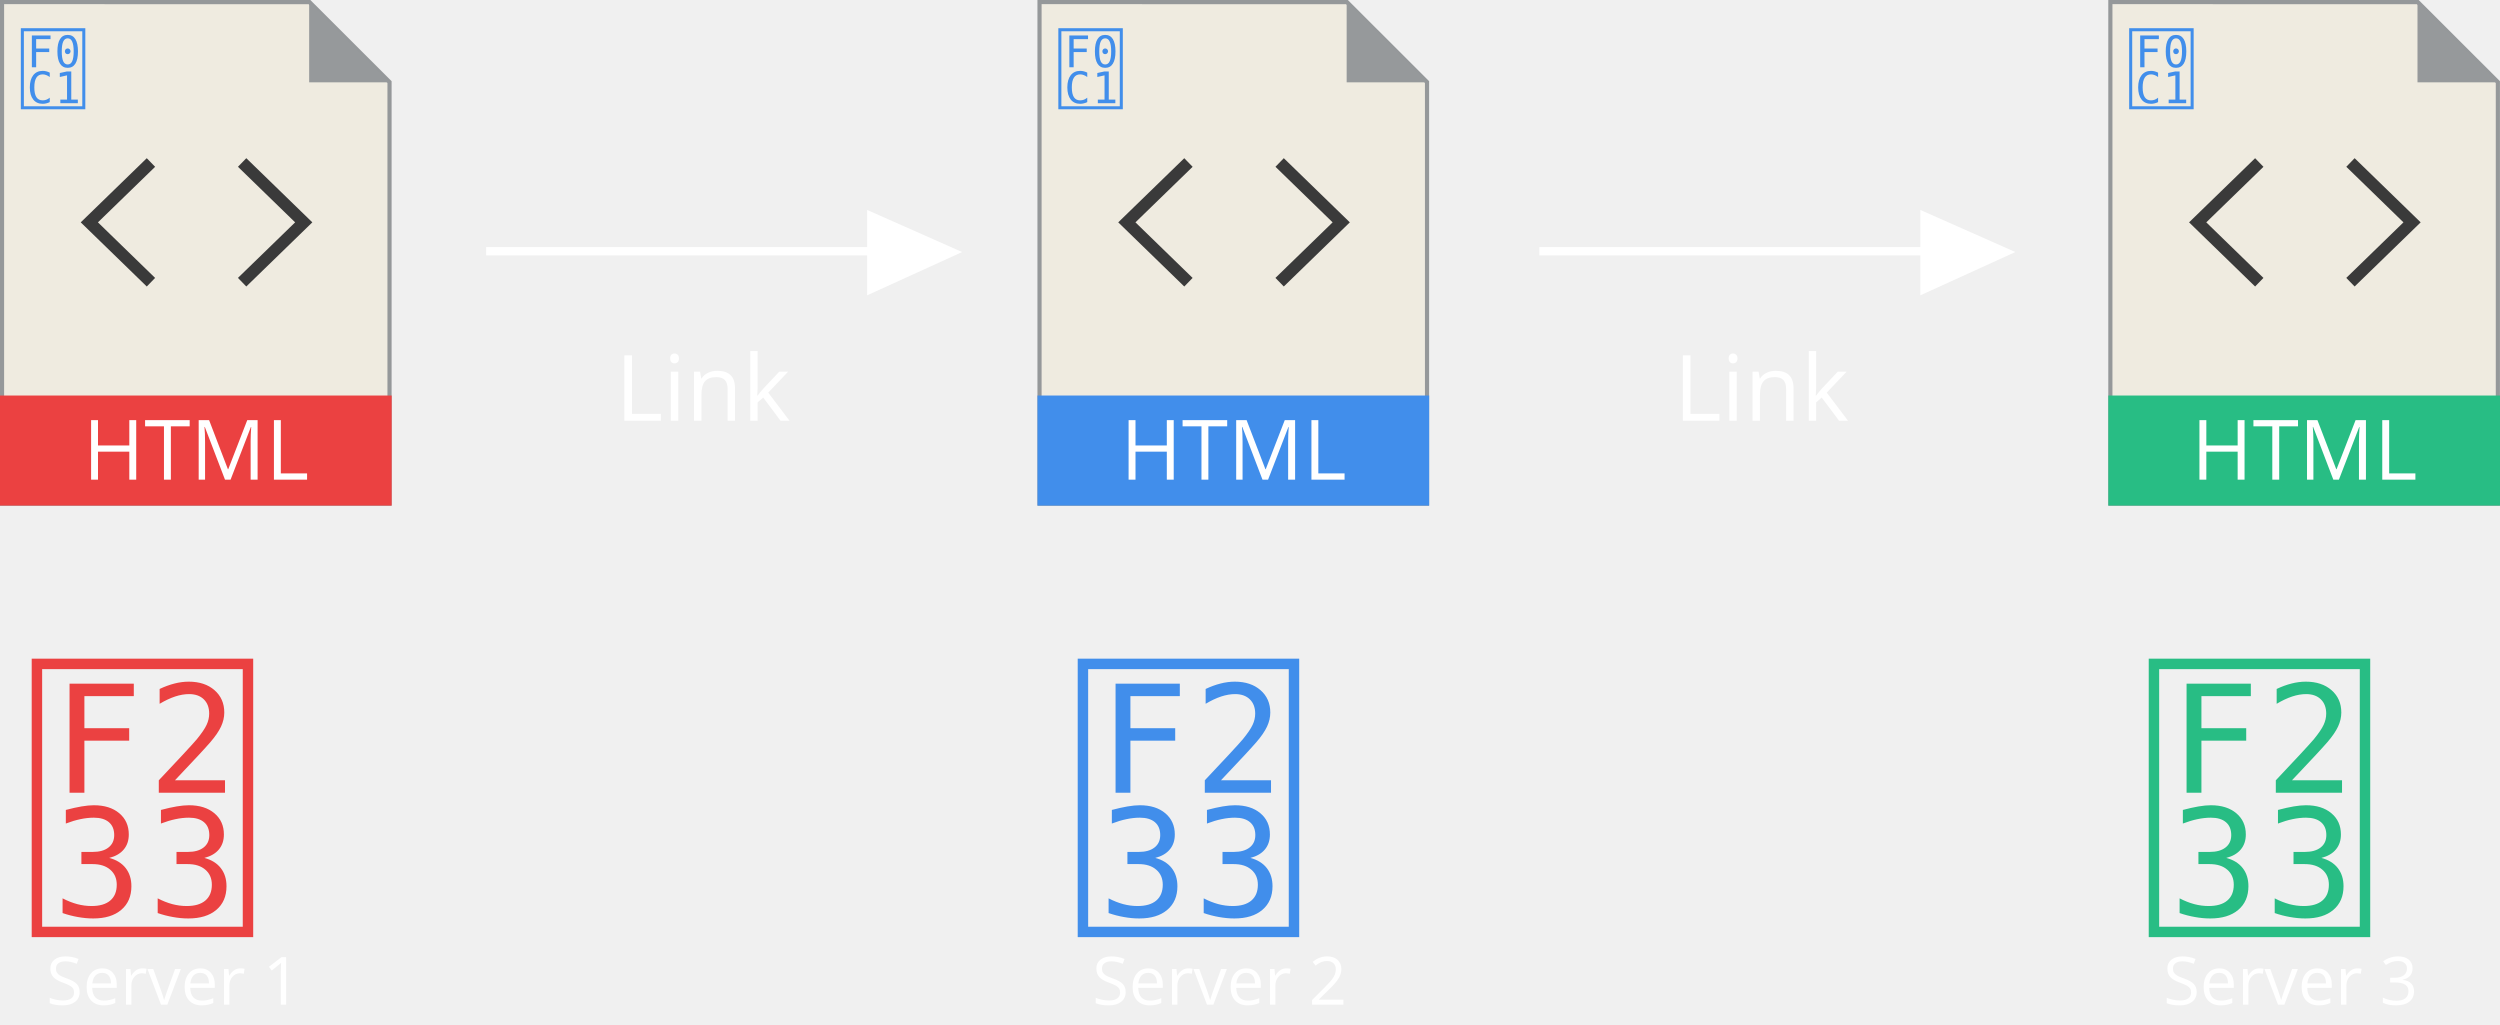
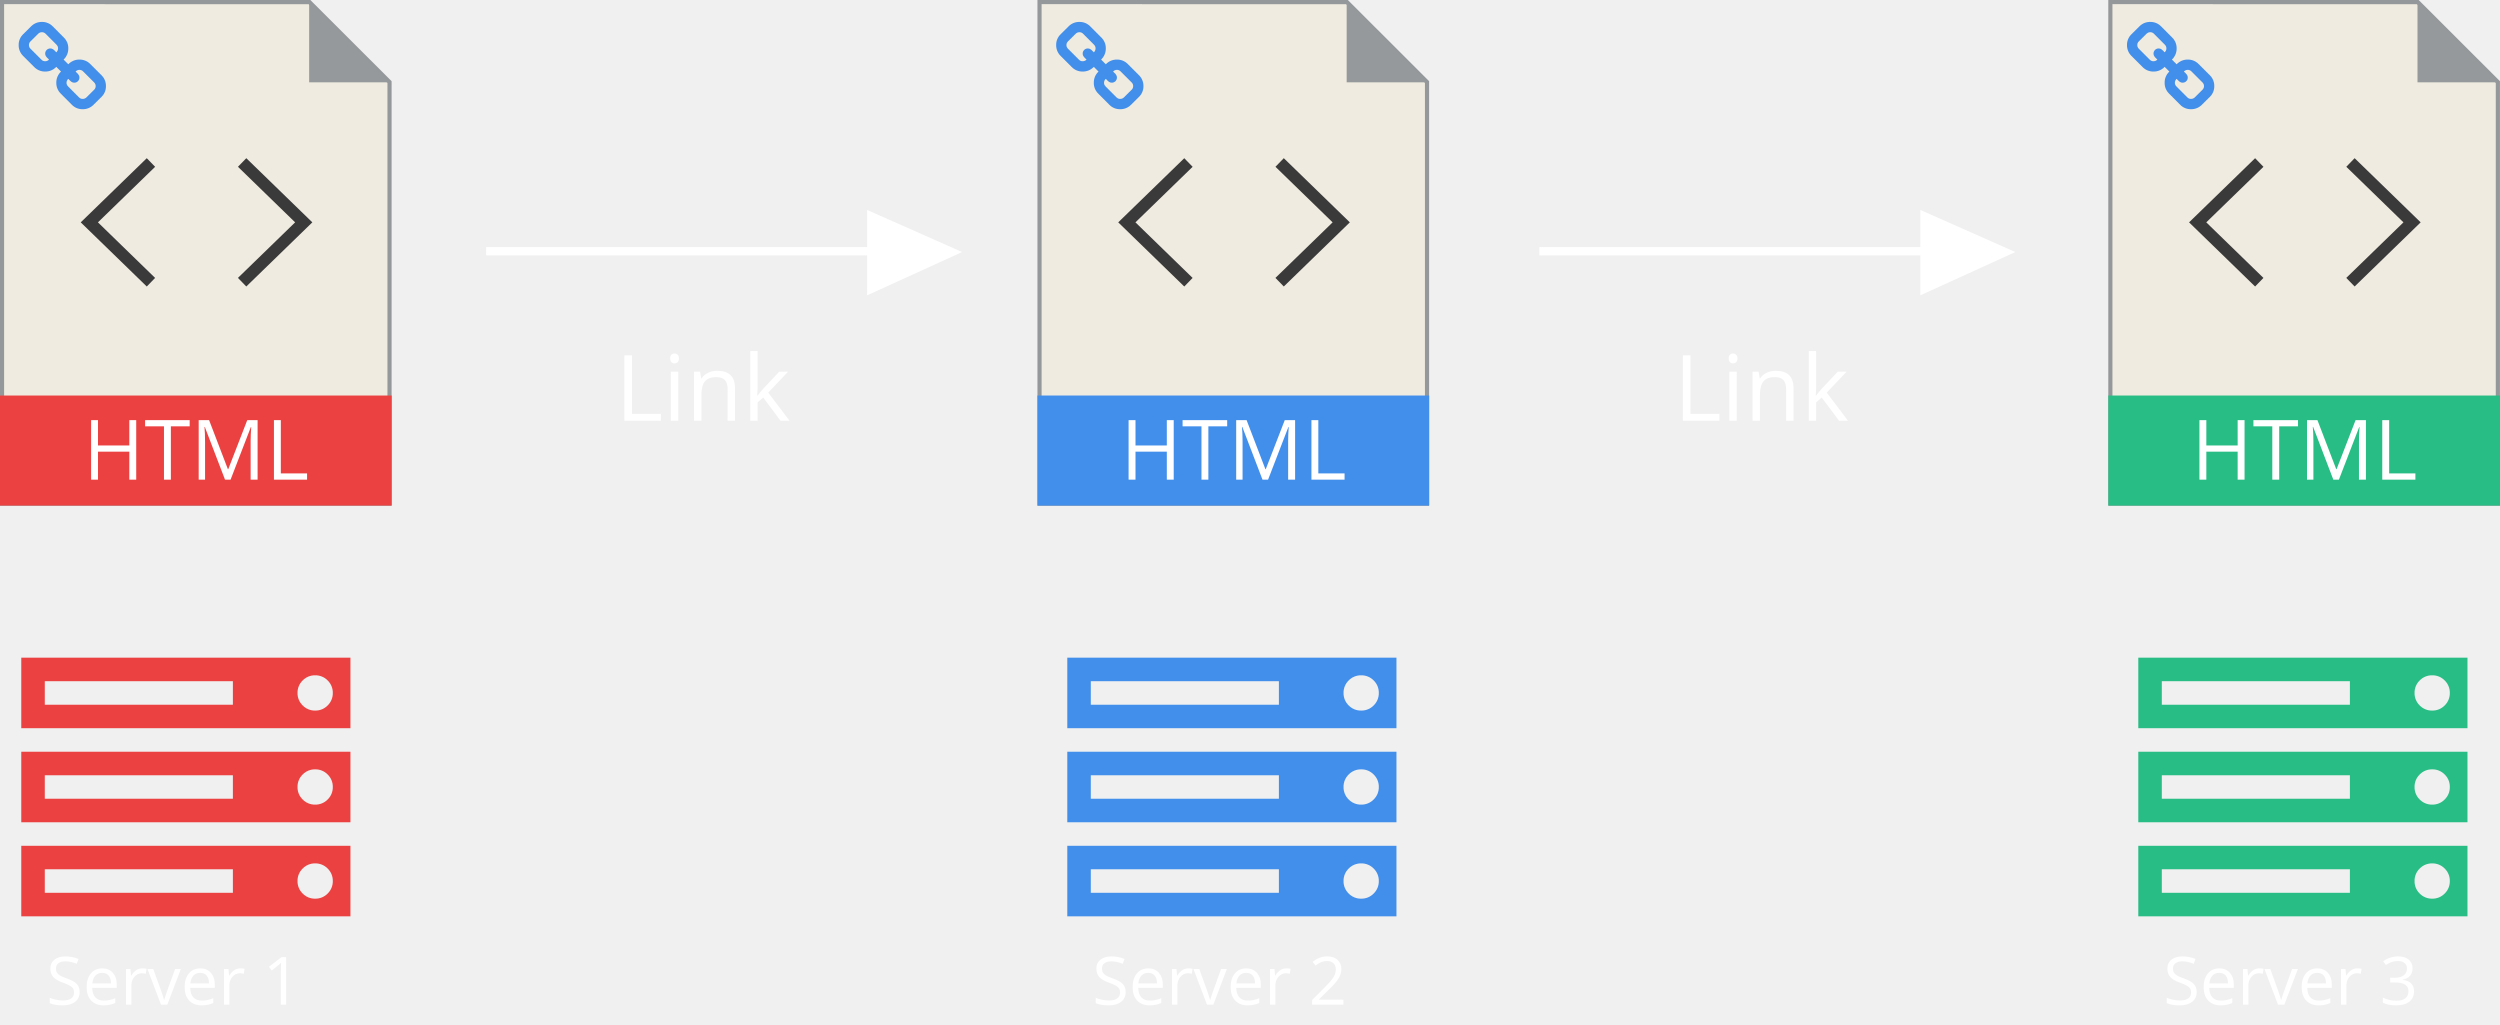
<svg xmlns="http://www.w3.org/2000/svg" viewBox="5970 1164 600 246">
  <defs>
-     <style>.a{clip-path:url(#b);}.b,.g,.l,.m{fill:#fff;}.b{font-size:22px;}.b,.g,.m{font-family:OpenSans-Regular, Open Sans;}.c{fill:#efebe0;stroke:#95989a;}.d{fill:#96999b;}.e{fill:#3a3a3a;}.f,.n{fill:#eb4141;}.g{font-size:20px;}.h,.i,.o{fill:#418eeb;}.h{font-size:23px;}.h,.n,.o,.p{font-family:FontAwesome;}.j,.p{fill:#28bd84;}.k{fill:none;stroke:#fff;stroke-width:2px;}.m{font-size:16px;}.n,.o,.p{font-size:79px;}.q{fill:rgba(255,255,255,0);}</style>
+     <style>.a{clip-path:url(#b);}.b,.g,.k,.l{fill:#fff;}.b{font-size:22px;}.b,.g,.l{font-family:OpenSans-Regular, Open Sans;}.c{fill:#efebe0;stroke:#95989a;}.d{fill:#96999b;}.e{fill:#3a3a3a;}.f{fill:#eb4141;}.g{font-size:20px;}.h{fill:#418eeb;}.i{fill:#28bd84;}.j{fill:none;stroke:#fff;stroke-width:2px;}.l{font-size:16px;}.m{fill:rgba(255,255,255,0);}</style>
    <clipPath id="b">
      <rect x="5970" y="1164" width="600" height="246" />
    </clipPath>
  </defs>
  <g id="a" class="a">
-     <rect class="q" x="5970" y="1164" width="600" height="246" />
+     <rect class="m" x="5970" y="1164" width="600" height="246" />
    <text class="b" transform="translate(6138.704 1264.977)">
      <tspan x="-21.017" y="0">Link</tspan>
    </text>
    <text class="b" transform="translate(6392.747 1264.977)">
      <tspan x="-21.017" y="0">Link</tspan>
    </text>
    <g transform="translate(5970 1164.5)">
      <path class="c" d="M12072.025,6428.36v120.381h93V6447.552l-19.213-19.191Z" transform="translate(-12071.538 -6428.36)" />
      <path class="d" d="M12150.171,6428.361v19.257h19.189Z" transform="translate(-12075.973 -6428.361)" />
      <g transform="translate(19.376 37.469)">
        <g transform="translate(0)">
          <path class="e" d="M95.75,2.063,93.745,0,77.895,15.395l15.85,15.4,2-2.064L82.025,15.395Z" transform="translate(-77.895)" />
        </g>
      </g>
      <g transform="translate(74.96 68.259) rotate(180)">
        <path class="e" d="M17.855,2.063,15.85,0,0,15.395l15.85,15.4,2-2.064L4.13,15.395Z" />
      </g>
      <rect class="f" width="94" height="26.411" transform="translate(0 94.427)" />
      <text class="g" transform="translate(47.024 114.613)">
        <tspan x="-27.129" y="0">HTML</tspan>
      </text>
-       <text class="h" transform="translate(4.273 24.273)">
-         <tspan x="0" y="0"></tspan>
-       </text>
+       <path class="h" d="M18.688-4.107a1.188,1.188,0,0,0-.359-.873l-2.67-2.67a1.188,1.188,0,0,0-.873-.359,1.222,1.222,0,0,0-.924.411l.244.237q.205.2.276.276a3.056,3.056,0,0,1,.193.244,1.032,1.032,0,0,1,.167.327,1.306,1.306,0,0,1,.045.353,1.188,1.188,0,0,1-.359.873,1.188,1.188,0,0,1-.873.359,1.306,1.306,0,0,1-.353-.045,1.032,1.032,0,0,1-.327-.167,3.056,3.056,0,0,1-.244-.193q-.077-.071-.276-.276l-.237-.244a1.245,1.245,0,0,0-.424.937,1.188,1.188,0,0,0,.359.873L14.7-1.386a1.183,1.183,0,0,0,.873.347,1.236,1.236,0,0,0,.873-.334l1.887-1.874A1.173,1.173,0,0,0,18.688-4.107ZM9.665-13.156a1.188,1.188,0,0,0-.359-.873L6.661-16.685a1.188,1.188,0,0,0-.873-.359,1.24,1.24,0,0,0-.873.347L3.029-14.824a1.173,1.173,0,0,0-.359.86,1.188,1.188,0,0,0,.359.873l2.67,2.67a1.183,1.183,0,0,0,.873.347,1.24,1.24,0,0,0,.924-.4l-.244-.237q-.205-.2-.276-.276a3.056,3.056,0,0,1-.193-.244,1.032,1.032,0,0,1-.167-.327,1.306,1.306,0,0,1-.045-.353,1.188,1.188,0,0,1,.359-.873,1.188,1.188,0,0,1,.873-.359,1.306,1.306,0,0,1,.353.045,1.032,1.032,0,0,1,.327.167,3.056,3.056,0,0,1,.244.193q.077.071.276.276l.237.244A1.245,1.245,0,0,0,9.665-13.156Zm10.409,6.43a3.565,3.565,0,0,1,1.078,2.618A3.5,3.5,0,0,1,20.061-1.5L18.174.372a3.544,3.544,0,0,1-2.605,1.065A3.517,3.517,0,0,1,12.95.347L10.306-2.31A3.544,3.544,0,0,1,9.241-4.916,3.61,3.61,0,0,1,10.371-7.6L9.241-8.728A3.6,3.6,0,0,1,6.571-7.6,3.565,3.565,0,0,1,3.953-8.676l-2.67-2.67A3.565,3.565,0,0,1,.205-13.964,3.5,3.5,0,0,1,1.3-16.57l1.887-1.874a3.544,3.544,0,0,1,2.605-1.065,3.517,3.517,0,0,1,2.618,1.091l2.644,2.657a3.544,3.544,0,0,1,1.065,2.605,3.61,3.61,0,0,1-1.129,2.682l1.129,1.129a3.6,3.6,0,0,1,2.67-1.129A3.565,3.565,0,0,1,17.4-9.4Z" transform="translate(4.273 24.273)" />
    </g>
    <g transform="translate(6219 1164.5)">
+       <path class="c" d="M12072.025,6428.36v120.381h93V6447.552l-19.213-19.191Z" transform="translate(-12071.538 -6428.36)" />
+       <path class="d" d="M12150.171,6428.361v19.257h19.189Z" transform="translate(-12075.973 -6428.361)" />
+       <g transform="translate(19.376 37.469)">
+         <g transform="translate(0)">
+           <path class="e" d="M95.75,2.063,93.745,0,77.895,15.395l15.85,15.4,2-2.064L82.025,15.395Z" transform="translate(-77.895)" />
+         </g>
+       </g>
+       <g transform="translate(74.96 68.259) rotate(180)">
+         <path class="e" d="M17.855,2.063,15.85,0,0,15.395l15.85,15.4,2-2.064L4.13,15.395Z" />
+       </g>
+       <rect class="h" width="94" height="26.411" transform="translate(0 94.427)" />
+       <text class="g" transform="translate(47.024 114.613)">
+         <tspan x="-27.129" y="0">HTML</tspan>
+       </text>
+       <path class="h" d="M18.688-4.107a1.188,1.188,0,0,0-.359-.873l-2.67-2.67a1.188,1.188,0,0,0-.873-.359,1.222,1.222,0,0,0-.924.411l.244.237q.205.2.276.276a3.056,3.056,0,0,1,.193.244,1.032,1.032,0,0,1,.167.327,1.306,1.306,0,0,1,.045.353,1.188,1.188,0,0,1-.359.873,1.188,1.188,0,0,1-.873.359,1.306,1.306,0,0,1-.353-.045,1.032,1.032,0,0,1-.327-.167,3.056,3.056,0,0,1-.244-.193q-.077-.071-.276-.276l-.237-.244a1.245,1.245,0,0,0-.424.937,1.188,1.188,0,0,0,.359.873L14.7-1.386a1.183,1.183,0,0,0,.873.347,1.236,1.236,0,0,0,.873-.334l1.887-1.874A1.173,1.173,0,0,0,18.688-4.107ZM9.665-13.156a1.188,1.188,0,0,0-.359-.873L6.661-16.685a1.188,1.188,0,0,0-.873-.359,1.24,1.24,0,0,0-.873.347L3.029-14.824a1.173,1.173,0,0,0-.359.86,1.188,1.188,0,0,0,.359.873l2.67,2.67a1.183,1.183,0,0,0,.873.347,1.24,1.24,0,0,0,.924-.4l-.244-.237q-.205-.2-.276-.276a3.056,3.056,0,0,1-.193-.244,1.032,1.032,0,0,1-.167-.327,1.306,1.306,0,0,1-.045-.353,1.188,1.188,0,0,1,.359-.873,1.188,1.188,0,0,1,.873-.359,1.306,1.306,0,0,1,.353.045,1.032,1.032,0,0,1,.327.167,3.056,3.056,0,0,1,.244.193q.077.071.276.276l.237.244A1.245,1.245,0,0,0,9.665-13.156Zm10.409,6.43a3.565,3.565,0,0,1,1.078,2.618A3.5,3.5,0,0,1,20.061-1.5L18.174.372a3.544,3.544,0,0,1-2.605,1.065A3.517,3.517,0,0,1,12.95.347L10.306-2.31A3.544,3.544,0,0,1,9.241-4.916,3.61,3.61,0,0,1,10.371-7.6L9.241-8.728A3.6,3.6,0,0,1,6.571-7.6,3.565,3.565,0,0,1,3.953-8.676l-2.67-2.67A3.565,3.565,0,0,1,.205-13.964,3.5,3.5,0,0,1,1.3-16.57l1.887-1.874a3.544,3.544,0,0,1,2.605-1.065,3.517,3.517,0,0,1,2.618,1.091l2.644,2.657a3.544,3.544,0,0,1,1.065,2.605,3.61,3.61,0,0,1-1.129,2.682l1.129,1.129a3.6,3.6,0,0,1,2.67-1.129A3.565,3.565,0,0,1,17.4-9.4Z" transform="translate(4.273 24.273)" />
+     </g>
+     <g transform="translate(6476 1164.5)">
      <path class="c" d="M12072.025,6428.36v120.381h93V6447.552l-19.213-19.191Z" transform="translate(-12071.538 -6428.36)" />
      <path class="d" d="M12150.171,6428.361v19.257h19.189Z" transform="translate(-12075.973 -6428.361)" />
      <g transform="translate(19.376 37.469)">
        <g transform="translate(0)">
          <path class="e" d="M95.75,2.063,93.745,0,77.895,15.395l15.85,15.4,2-2.064L82.025,15.395Z" transform="translate(-77.895)" />
        </g>
      </g>
      <g transform="translate(74.96 68.259) rotate(180)">
        <path class="e" d="M17.855,2.063,15.85,0,0,15.395l15.85,15.4,2-2.064L4.13,15.395Z" />
      </g>
      <rect class="i" width="94" height="26.411" transform="translate(0 94.427)" />
      <text class="g" transform="translate(47.024 114.613)">
        <tspan x="-27.129" y="0">HTML</tspan>
      </text>
-       <text class="h" transform="translate(4.273 24.273)">
-         <tspan x="0" y="0"></tspan>
-       </text>
+       <path class="h" d="M18.688-4.107a1.188,1.188,0,0,0-.359-.873l-2.67-2.67a1.188,1.188,0,0,0-.873-.359,1.222,1.222,0,0,0-.924.411l.244.237q.205.2.276.276a3.056,3.056,0,0,1,.193.244,1.032,1.032,0,0,1,.167.327,1.306,1.306,0,0,1,.045.353,1.188,1.188,0,0,1-.359.873,1.188,1.188,0,0,1-.873.359,1.306,1.306,0,0,1-.353-.045,1.032,1.032,0,0,1-.327-.167,3.056,3.056,0,0,1-.244-.193q-.077-.071-.276-.276l-.237-.244a1.245,1.245,0,0,0-.424.937,1.188,1.188,0,0,0,.359.873L14.7-1.386a1.183,1.183,0,0,0,.873.347,1.236,1.236,0,0,0,.873-.334l1.887-1.874A1.173,1.173,0,0,0,18.688-4.107ZM9.665-13.156a1.188,1.188,0,0,0-.359-.873L6.661-16.685a1.188,1.188,0,0,0-.873-.359,1.24,1.24,0,0,0-.873.347L3.029-14.824a1.173,1.173,0,0,0-.359.86,1.188,1.188,0,0,0,.359.873l2.67,2.67a1.183,1.183,0,0,0,.873.347,1.24,1.24,0,0,0,.924-.4l-.244-.237q-.205-.2-.276-.276a3.056,3.056,0,0,1-.193-.244,1.032,1.032,0,0,1-.167-.327,1.306,1.306,0,0,1-.045-.353,1.188,1.188,0,0,1,.359-.873,1.188,1.188,0,0,1,.873-.359,1.306,1.306,0,0,1,.353.045,1.032,1.032,0,0,1,.327.167,3.056,3.056,0,0,1,.244.193q.077.071.276.276l.237.244A1.245,1.245,0,0,0,9.665-13.156Zm10.409,6.43a3.565,3.565,0,0,1,1.078,2.618A3.5,3.5,0,0,1,20.061-1.5L18.174.372a3.544,3.544,0,0,1-2.605,1.065A3.517,3.517,0,0,1,12.95.347L10.306-2.31A3.544,3.544,0,0,1,9.241-4.916,3.61,3.61,0,0,1,10.371-7.6L9.241-8.728A3.6,3.6,0,0,1,6.571-7.6,3.565,3.565,0,0,1,3.953-8.676l-2.67-2.67A3.565,3.565,0,0,1,.205-13.964,3.5,3.5,0,0,1,1.3-16.57l1.887-1.874a3.544,3.544,0,0,1,2.605-1.065,3.517,3.517,0,0,1,2.618,1.091l2.644,2.657a3.544,3.544,0,0,1,1.065,2.605,3.61,3.61,0,0,1-1.129,2.682l1.129,1.129a3.6,3.6,0,0,1,2.67-1.129A3.565,3.565,0,0,1,17.4-9.4Z" transform="translate(4.273 24.273)" />
    </g>
-     <g transform="translate(6476 1164.5)">
-       <path class="c" d="M12072.025,6428.36v120.381h93V6447.552l-19.213-19.191Z" transform="translate(-12071.538 -6428.36)" />
-       <path class="d" d="M12150.171,6428.361v19.257h19.189Z" transform="translate(-12075.973 -6428.361)" />
-       <g transform="translate(19.376 37.469)">
-         <g transform="translate(0)">
-           <path class="e" d="M95.75,2.063,93.745,0,77.895,15.395l15.85,15.4,2-2.064L82.025,15.395Z" transform="translate(-77.895)" />
-         </g>
-       </g>
-       <g transform="translate(74.96 68.259) rotate(180)">
-         <path class="e" d="M17.855,2.063,15.85,0,0,15.395l15.85,15.4,2-2.064L4.13,15.395Z" />
-       </g>
-       <rect class="j" width="94" height="26.411" transform="translate(0 94.427)" />
-       <text class="g" transform="translate(47.024 114.613)">
-         <tspan x="-27.129" y="0">HTML</tspan>
-       </text>
-       <text class="h" transform="translate(4.273 24.273)">
-         <tspan x="0" y="0"></tspan>
-       </text>
-     </g>
-     <line class="k" x2="103.533" transform="translate(6086.679 1224.293)" />
-     <line class="k" x2="103.533" transform="translate(6339.445 1224.293)" />
-     <path class="l" d="M0,0,23.459,8.774,8.975,23.258Z" transform="translate(6200.906 1224.489) rotate(135)" />
-     <path class="l" d="M0,0,23.459,8.774,8.975,23.258Z" transform="translate(6453.673 1224.489) rotate(135)" />
-     <text class="m" transform="translate(6011.66 1405.128)">
+     <line class="j" x2="103.533" transform="translate(6086.679 1224.293)" />
+     <line class="j" x2="103.533" transform="translate(6339.445 1224.293)" />
+     <path class="k" d="M0,0,23.459,8.774,8.975,23.258Z" transform="translate(6200.906 1224.489) rotate(135)" />
+     <path class="k" d="M0,0,23.459,8.774,8.975,23.258Z" transform="translate(6453.673 1224.489) rotate(135)" />
+     <text class="l" transform="translate(6011.66 1405.128)">
      <tspan x="-30.559" y="0">Server 1</tspan>
    </text>
-     <text class="m" transform="translate(6262.703 1405.128)">
+     <text class="l" transform="translate(6262.703 1405.128)">
      <tspan x="-30.559" y="0">Server 2</tspan>
    </text>
-     <text class="m" transform="translate(6519.745 1405.128)">
+     <text class="l" transform="translate(6519.746 1405.128)">
      <tspan x="-30.559" y="0">Server 3</tspan>
    </text>
-     <text class="n" transform="translate(5975.106 1383.915)">
-       <tspan x="0" y="0"></tspan>
-     </text>
-     <text class="o" transform="translate(6226.149 1383.915)">
-       <tspan x="0" y="0"></tspan>
-     </text>
-     <text class="p" transform="translate(6483.192 1383.915)">
-       <tspan x="0" y="0"></tspan>
-     </text>
+     <path class="f" d="M5.643-5.643H50.786v-5.643H5.643Zm0-22.571H50.786v-5.643H5.643ZM73.533-5.467a4.081,4.081,0,0,0,1.234-3,4.081,4.081,0,0,0-1.234-3,4.081,4.081,0,0,0-3-1.234,4.081,4.081,0,0,0-3,1.234,4.081,4.081,0,0,0-1.234,3,4.081,4.081,0,0,0,1.234,3,4.081,4.081,0,0,0,3,1.234A4.081,4.081,0,0,0,73.533-5.467ZM5.643-50.786H50.786v-5.643H5.643ZM73.533-28.038a4.081,4.081,0,0,0,1.234-3,4.081,4.081,0,0,0-1.234-3,4.081,4.081,0,0,0-3-1.234,4.081,4.081,0,0,0-3,1.234,4.081,4.081,0,0,0-1.234,3,4.081,4.081,0,0,0,1.234,3,4.081,4.081,0,0,0,3,1.234A4.081,4.081,0,0,0,73.533-28.038Zm0-22.571a4.081,4.081,0,0,0,1.234-3,4.081,4.081,0,0,0-1.234-3,4.081,4.081,0,0,0-3-1.234,4.081,4.081,0,0,0-3,1.234,4.081,4.081,0,0,0-1.234,3,4.081,4.081,0,0,0,1.234,3,4.081,4.081,0,0,0,3,1.234A4.081,4.081,0,0,0,73.533-50.609ZM79-16.929V0H0V-16.929ZM79-39.5v16.929H0V-39.5Zm0-22.571v16.929H0V-62.071Z" transform="translate(5975.106 1383.915)" />
+     <path class="h" d="M5.643-5.643H50.786v-5.643H5.643Zm0-22.571H50.786v-5.643H5.643ZM73.533-5.467a4.081,4.081,0,0,0,1.234-3,4.081,4.081,0,0,0-1.234-3,4.081,4.081,0,0,0-3-1.234,4.081,4.081,0,0,0-3,1.234,4.081,4.081,0,0,0-1.234,3,4.081,4.081,0,0,0,1.234,3,4.081,4.081,0,0,0,3,1.234A4.081,4.081,0,0,0,73.533-5.467ZM5.643-50.786H50.786v-5.643H5.643ZM73.533-28.038a4.081,4.081,0,0,0,1.234-3,4.081,4.081,0,0,0-1.234-3,4.081,4.081,0,0,0-3-1.234,4.081,4.081,0,0,0-3,1.234,4.081,4.081,0,0,0-1.234,3,4.081,4.081,0,0,0,1.234,3,4.081,4.081,0,0,0,3,1.234A4.081,4.081,0,0,0,73.533-28.038Zm0-22.571a4.081,4.081,0,0,0,1.234-3,4.081,4.081,0,0,0-1.234-3,4.081,4.081,0,0,0-3-1.234,4.081,4.081,0,0,0-3,1.234,4.081,4.081,0,0,0-1.234,3,4.081,4.081,0,0,0,1.234,3,4.081,4.081,0,0,0,3,1.234A4.081,4.081,0,0,0,73.533-50.609ZM79-16.929V0H0V-16.929ZM79-39.5v16.929H0V-39.5Zm0-22.571v16.929H0V-62.071Z" transform="translate(6226.149 1383.915)" />
+     <path class="i" d="M5.643-5.643H50.786v-5.643H5.643Zm0-22.571H50.786v-5.643H5.643ZM73.533-5.467a4.081,4.081,0,0,0,1.234-3,4.081,4.081,0,0,0-1.234-3,4.081,4.081,0,0,0-3-1.234,4.081,4.081,0,0,0-3,1.234,4.081,4.081,0,0,0-1.234,3,4.081,4.081,0,0,0,1.234,3,4.081,4.081,0,0,0,3,1.234A4.081,4.081,0,0,0,73.533-5.467ZM5.643-50.786H50.786v-5.643H5.643ZM73.533-28.038a4.081,4.081,0,0,0,1.234-3,4.081,4.081,0,0,0-1.234-3,4.081,4.081,0,0,0-3-1.234,4.081,4.081,0,0,0-3,1.234,4.081,4.081,0,0,0-1.234,3,4.081,4.081,0,0,0,1.234,3,4.081,4.081,0,0,0,3,1.234A4.081,4.081,0,0,0,73.533-28.038Zm0-22.571a4.081,4.081,0,0,0,1.234-3,4.081,4.081,0,0,0-1.234-3,4.081,4.081,0,0,0-3-1.234,4.081,4.081,0,0,0-3,1.234,4.081,4.081,0,0,0-1.234,3,4.081,4.081,0,0,0,1.234,3,4.081,4.081,0,0,0,3,1.234A4.081,4.081,0,0,0,73.533-50.609ZM79-16.929V0H0V-16.929ZM79-39.5v16.929H0V-39.5Zm0-22.571v16.929H0V-62.071Z" transform="translate(6483.192 1383.915)" />
  </g>
</svg>
